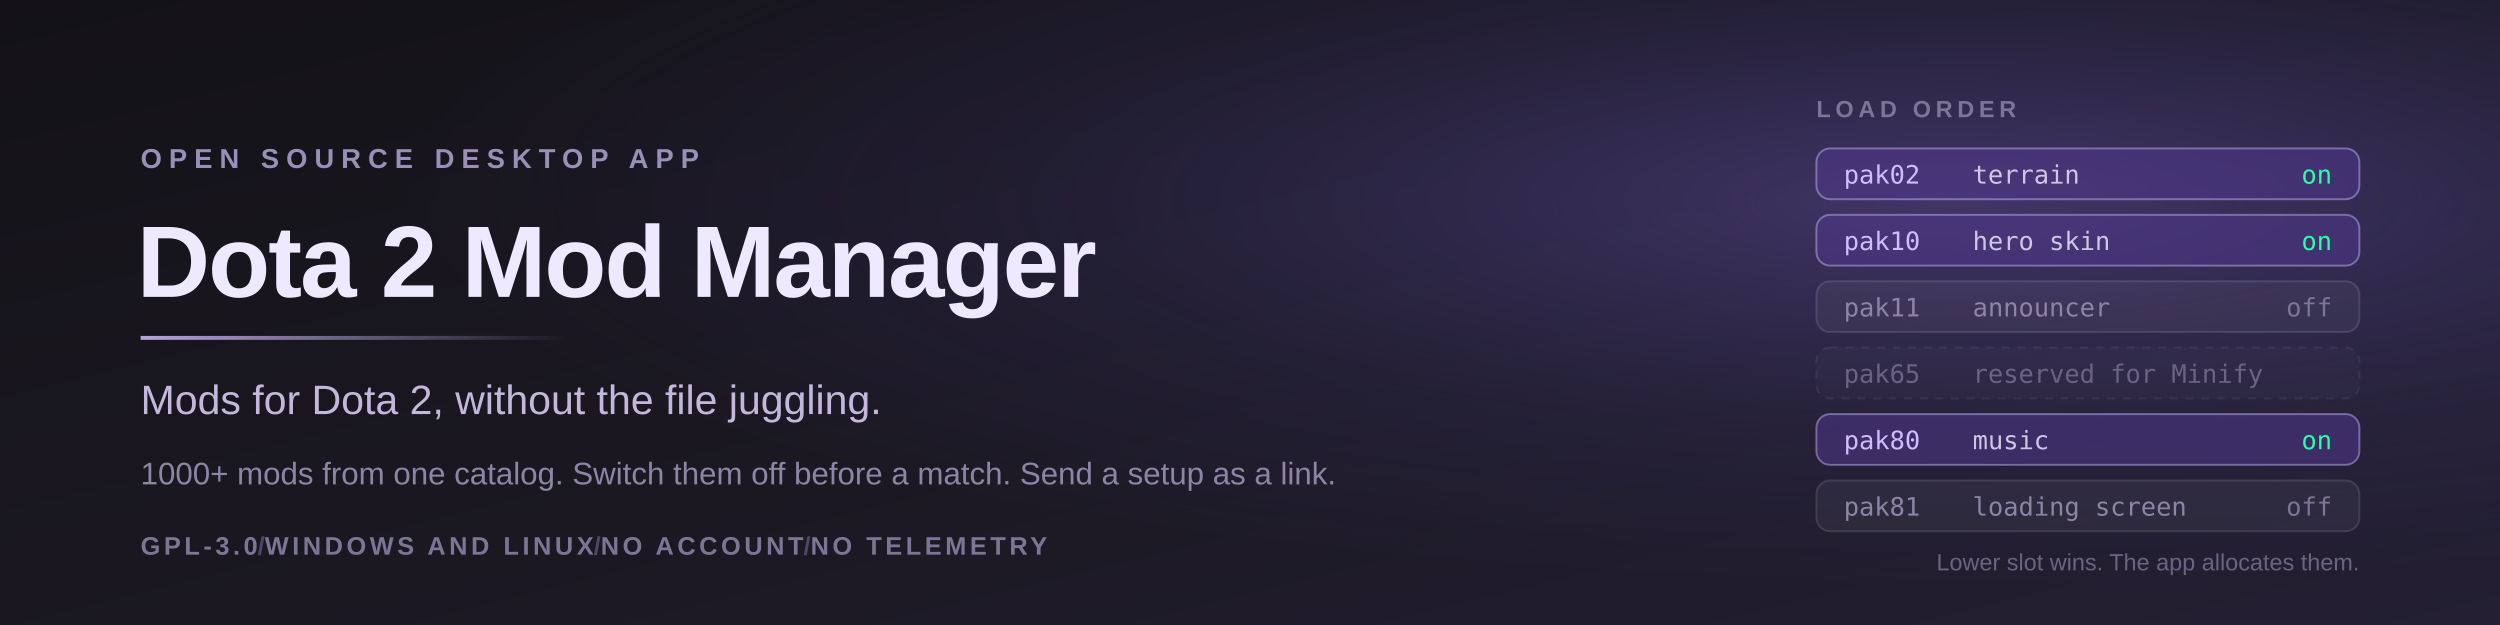
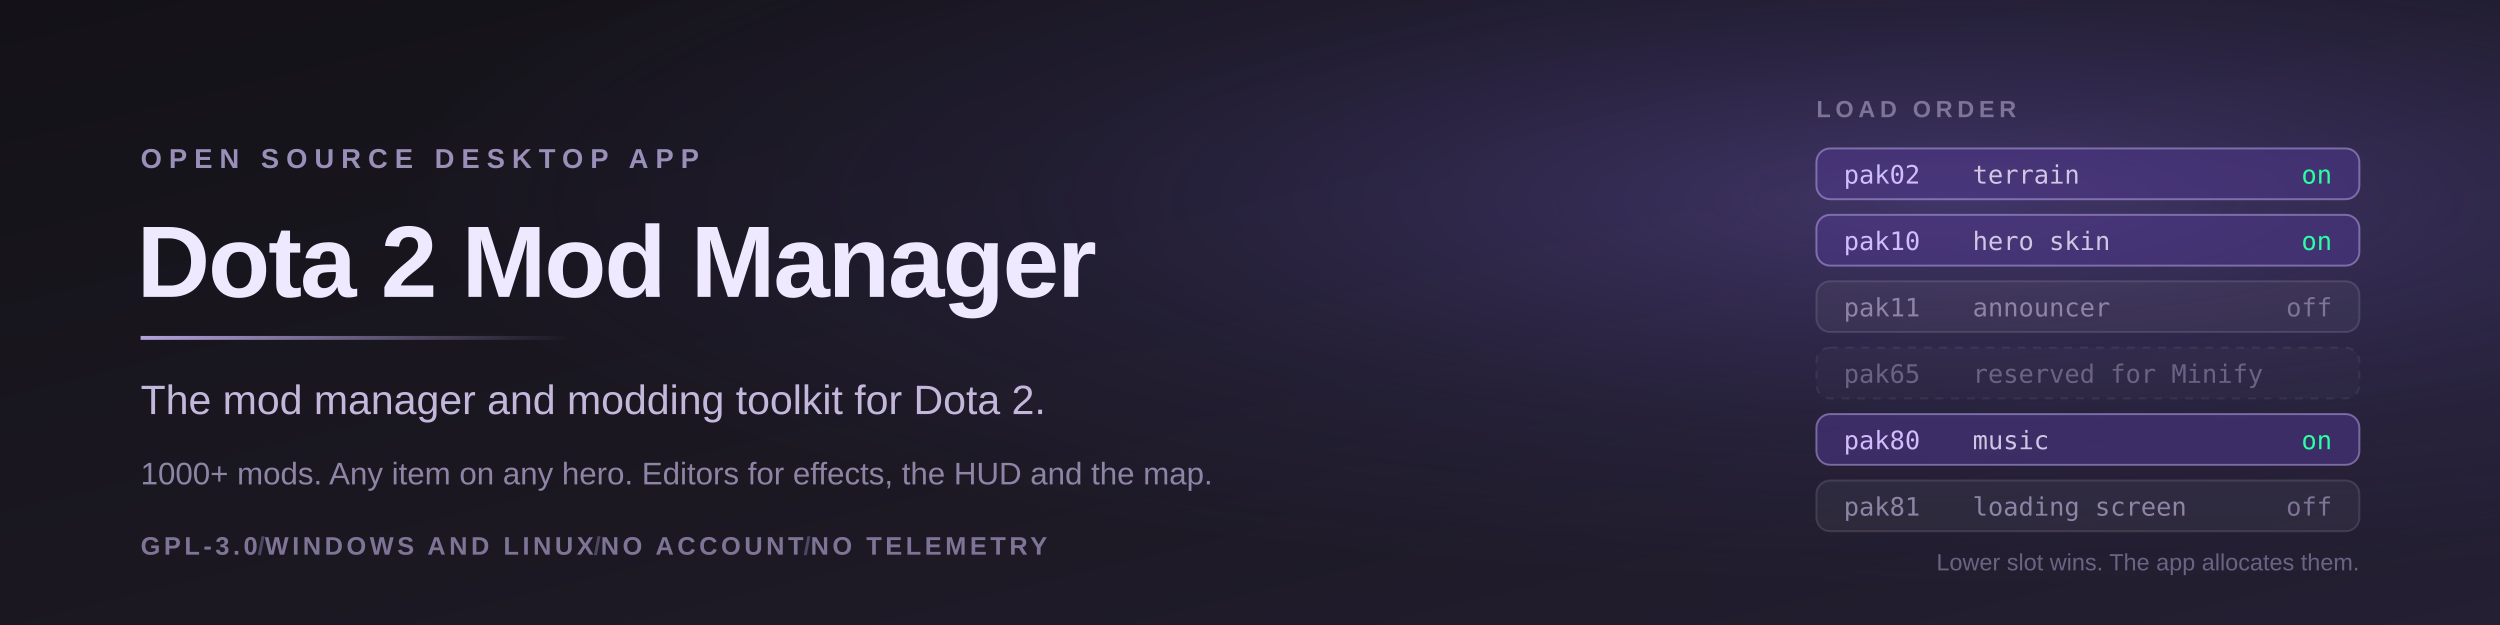
<svg xmlns="http://www.w3.org/2000/svg" viewBox="0 0 1280 320" width="1280" height="320" role="img" aria-label="Dota 2 Mod Manager - mods for Dota 2, without the file juggling">
  <defs>
    <linearGradient id="ground" x1="0" y1="0" x2="1" y2="1">
      <stop offset="0" stop-color="#141218" />
      <stop offset="0.55" stop-color="#1b1822" />
      <stop offset="1" stop-color="#241f33" />
    </linearGradient>
    <radialGradient id="glow" cx="0.78" cy="0.32" r="0.62">
      <stop offset="0" stop-color="#8b6ff0" stop-opacity="0.34" />
      <stop offset="0.6" stop-color="#6d5bd0" stop-opacity="0.10" />
      <stop offset="1" stop-color="#6d5bd0" stop-opacity="0" />
    </radialGradient>
    <linearGradient id="rule" x1="0" y1="0" x2="1" y2="0">
      <stop offset="0" stop-color="#d0bcff" stop-opacity="0.85" />
      <stop offset="1" stop-color="#d0bcff" stop-opacity="0" />
    </linearGradient>
    <style>
      .t { font-family: 'Segoe UI', system-ui, -apple-system, 'Helvetica Neue', Arial, sans-serif; }
      .m { font-family: 'JetBrains Mono', ui-monospace, SFMono-Regular, Menlo, Consolas, monospace; }
      .breathe { animation: breathe 7s ease-in-out infinite; }
      @keyframes breathe { 0%, 100% { opacity: 0.85; } 50% { opacity: 1; } }
    </style>
  </defs>
  <rect width="1280" height="320" fill="url(#ground)" />
  <rect width="1280" height="320" fill="url(#glow)" class="breathe" />
  <g class="t">
    <text x="72" y="86" fill="#9a8fb8" font-size="14" font-weight="600" letter-spacing="3.6">OPEN SOURCE DESKTOP APP</text>
    <text x="70" y="152" fill="#efe9ff" font-size="52" font-weight="700" letter-spacing="-1">Dota 2 Mod Manager</text>
    <rect x="72" y="172" width="220" height="2" fill="url(#rule)" />
-     <text x="72" y="212" fill="#c3b8dc" font-size="21">Mods for Dota 2, without the file juggling.</text>
-     <text x="72" y="248" fill="#8d84a6" font-size="16">1000+ mods from one catalog. Switch them off before a match. Send a setup as a link.</text>
+     <text x="72" y="212" fill="#c3b8dc" font-size="21">The mod manager and modding toolkit for Dota 2.</text>
+     <text x="72" y="248" fill="#8d84a6" font-size="16">1000+ mods. Any item on any hero. Editors for effects, the HUD and the map.</text>
  </g>
  <g class="t" font-size="13" font-weight="600" letter-spacing="1.8" fill="#7d7496">
    <text x="72" y="284">GPL-3.0<tspan fill="#4e4763">  /  </tspan>WINDOWS AND LINUX<tspan fill="#4e4763">  /  </tspan>NO ACCOUNT<tspan fill="#4e4763">  /  </tspan>NO TELEMETRY</text>
  </g>
  <g class="m" font-size="13">
    <text x="930" y="60" fill="#7d7496" font-size="12" letter-spacing="2.4" class="t" font-weight="600">LOAD ORDER</text>
    <g>
      <rect x="930" y="76" width="278" height="26" rx="7" fill="#4f378b" fill-opacity="0.55" stroke="#d0bcff" stroke-opacity="0.45" />
      <text x="944" y="94" fill="#d0bcff">pak02</text>
      <text x="1010" y="94" fill="#cfc6e4">terrain</text>
      <text x="1194" y="94" fill="#2bffa3" text-anchor="end">on</text>
    </g>
    <g>
      <rect x="930" y="110" width="278" height="26" rx="7" fill="#4f378b" fill-opacity="0.55" stroke="#d0bcff" stroke-opacity="0.45" />
      <text x="944" y="128" fill="#d0bcff">pak10</text>
      <text x="1010" y="128" fill="#cfc6e4">hero skin</text>
      <text x="1194" y="128" fill="#2bffa3" text-anchor="end">on</text>
    </g>
    <g>
      <rect x="930" y="144" width="278" height="26" rx="7" fill="#ffffff" fill-opacity="0.05" stroke="#ffffff" stroke-opacity="0.12" />
      <text x="944" y="162" fill="#8d84a6">pak11</text>
      <text x="1010" y="162" fill="#8d84a6">announcer</text>
      <text x="1194" y="162" fill="#7d7496" text-anchor="end">off</text>
    </g>
    <g>
      <rect x="930" y="178" width="278" height="26" rx="7" fill="#ffffff" fill-opacity="0.02" stroke="#ffffff" stroke-opacity="0.07" stroke-dasharray="4 4" />
      <text x="944" y="196" fill="#6b6383">pak65</text>
      <text x="1010" y="196" fill="#6b6383">reserved for Minify</text>
    </g>
    <g>
      <rect x="930" y="212" width="278" height="26" rx="7" fill="#4f378b" fill-opacity="0.55" stroke="#d0bcff" stroke-opacity="0.45" />
      <text x="944" y="230" fill="#d0bcff">pak80</text>
      <text x="1010" y="230" fill="#cfc6e4">music</text>
      <text x="1194" y="230" fill="#2bffa3" text-anchor="end">on</text>
    </g>
    <g>
      <rect x="930" y="246" width="278" height="26" rx="7" fill="#ffffff" fill-opacity="0.05" stroke="#ffffff" stroke-opacity="0.12" />
      <text x="944" y="264" fill="#8d84a6">pak81</text>
      <text x="1010" y="264" fill="#8d84a6">loading screen</text>
      <text x="1194" y="264" fill="#7d7496" text-anchor="end">off</text>
    </g>
    <text x="1208" y="292" fill="#6b6383" font-size="12" class="t" text-anchor="end">Lower slot wins. The app allocates them.</text>
  </g>
</svg>
